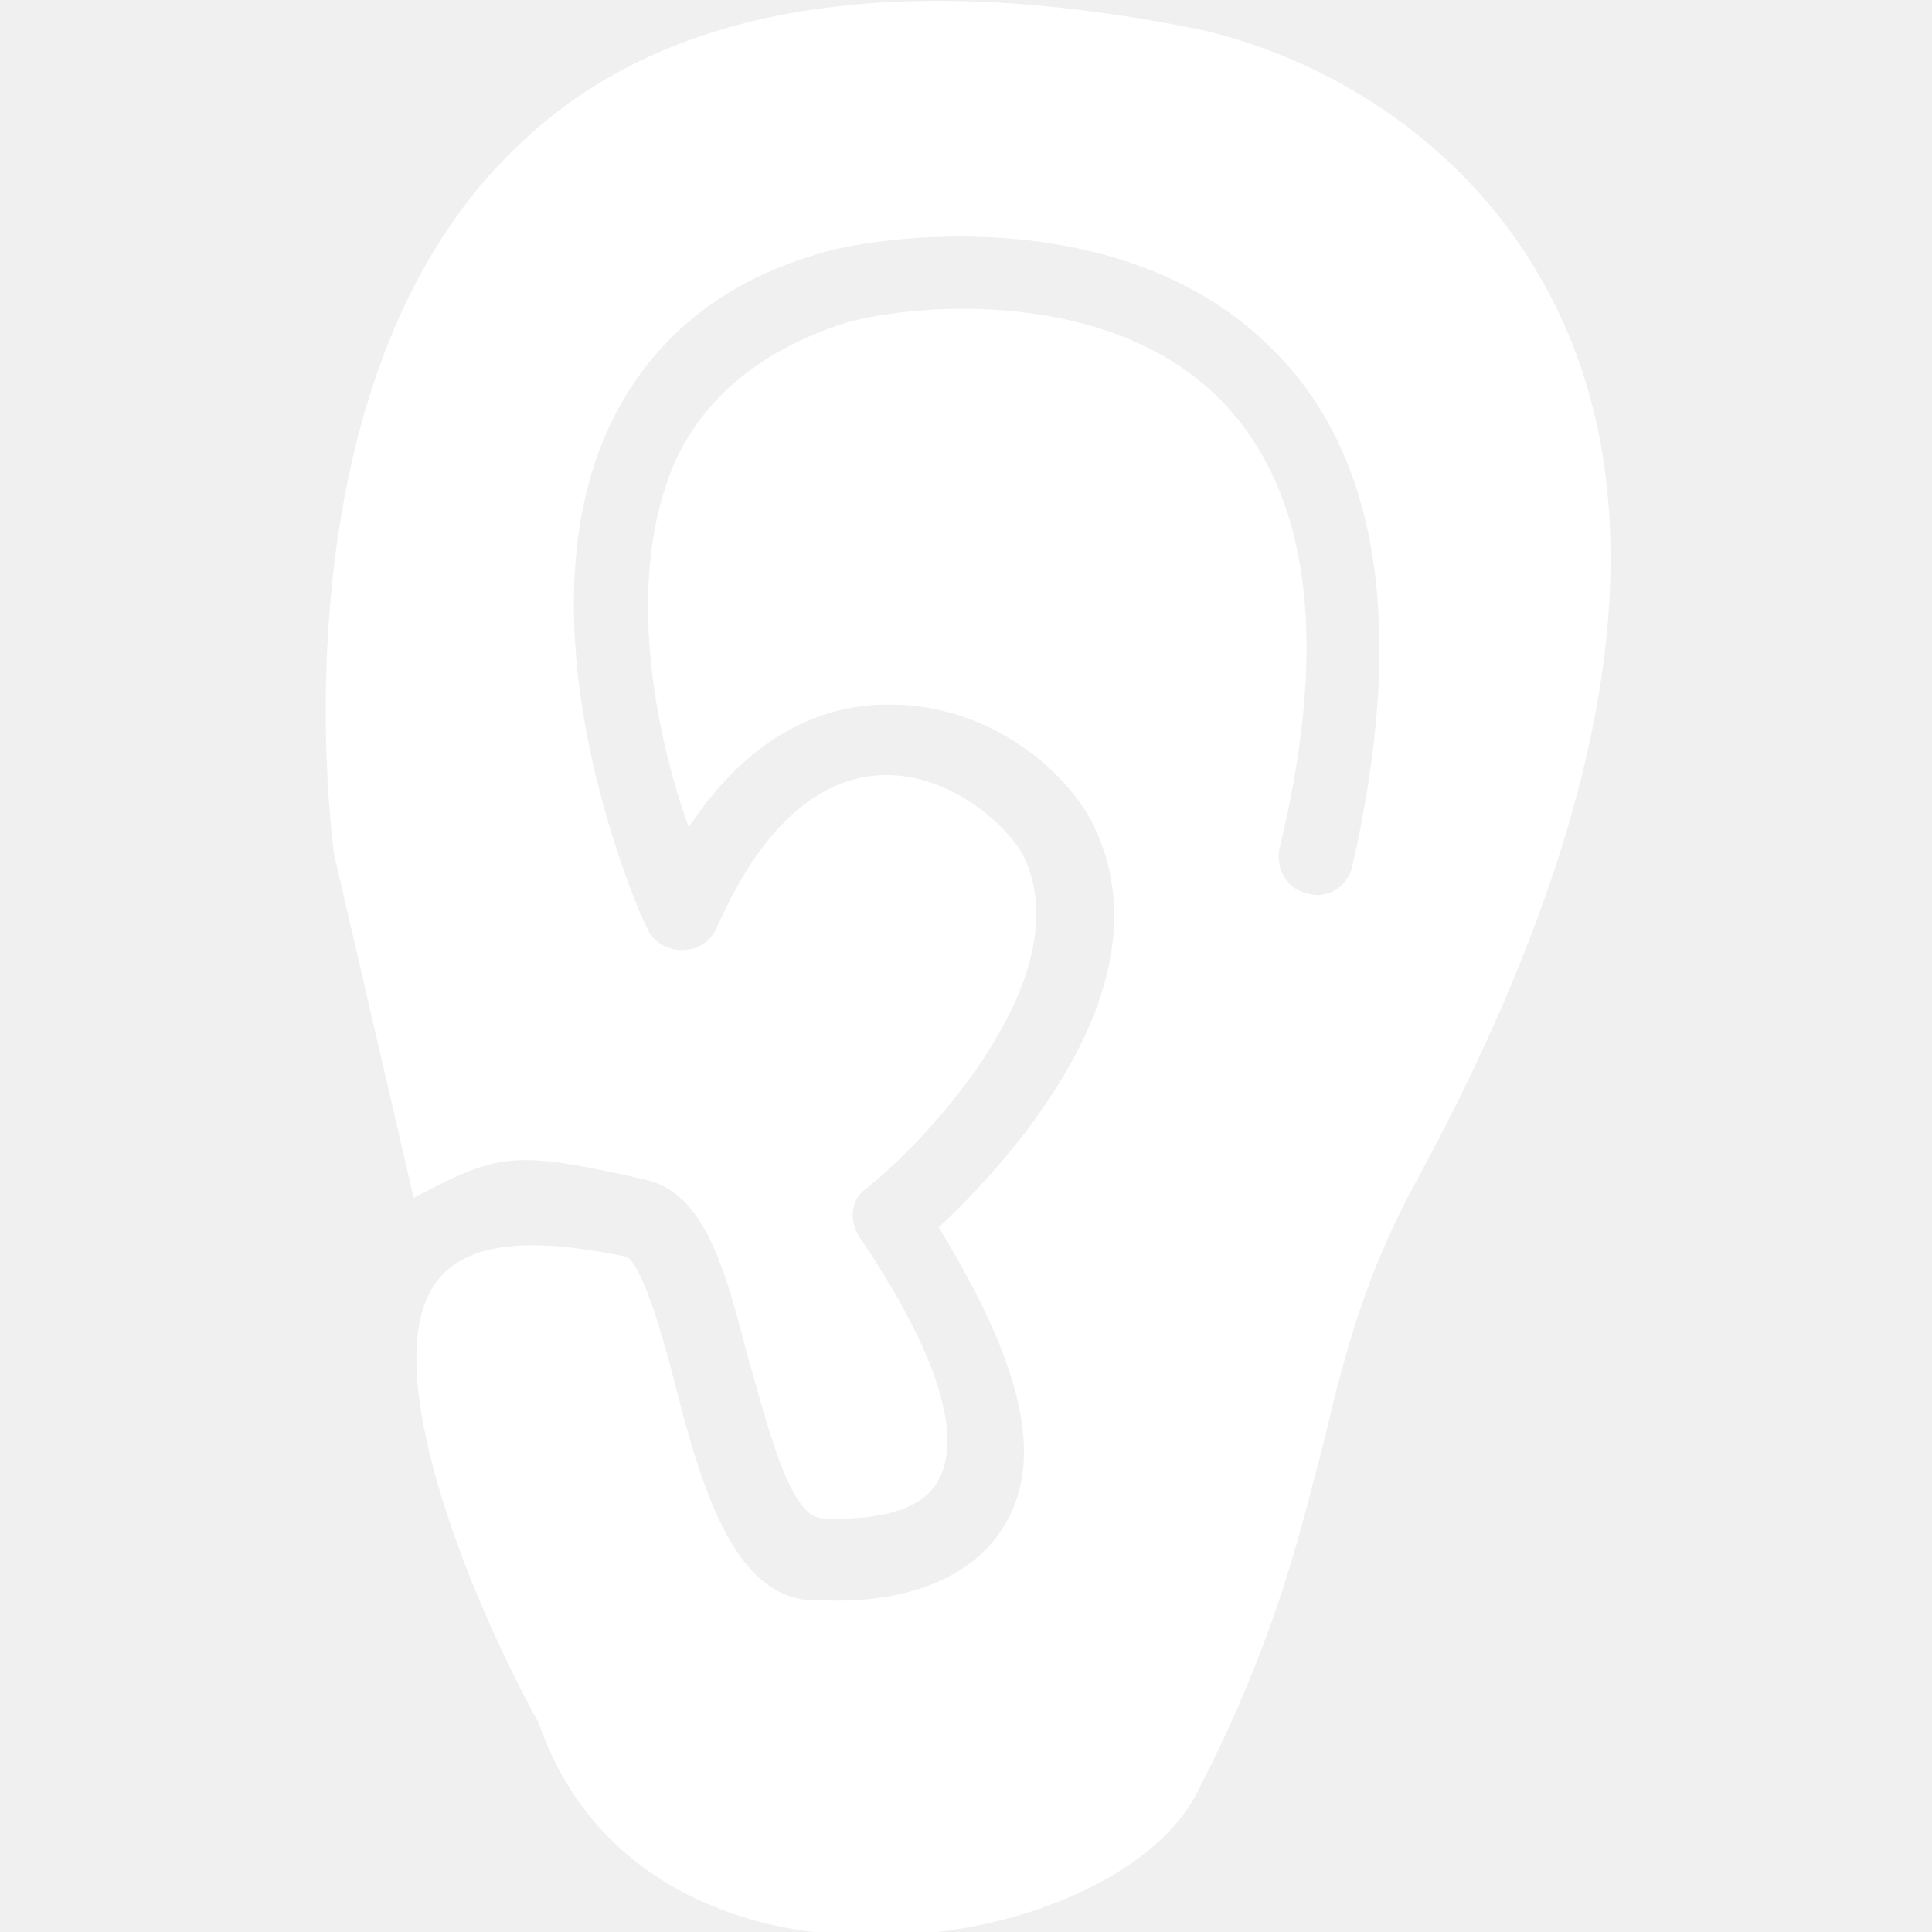
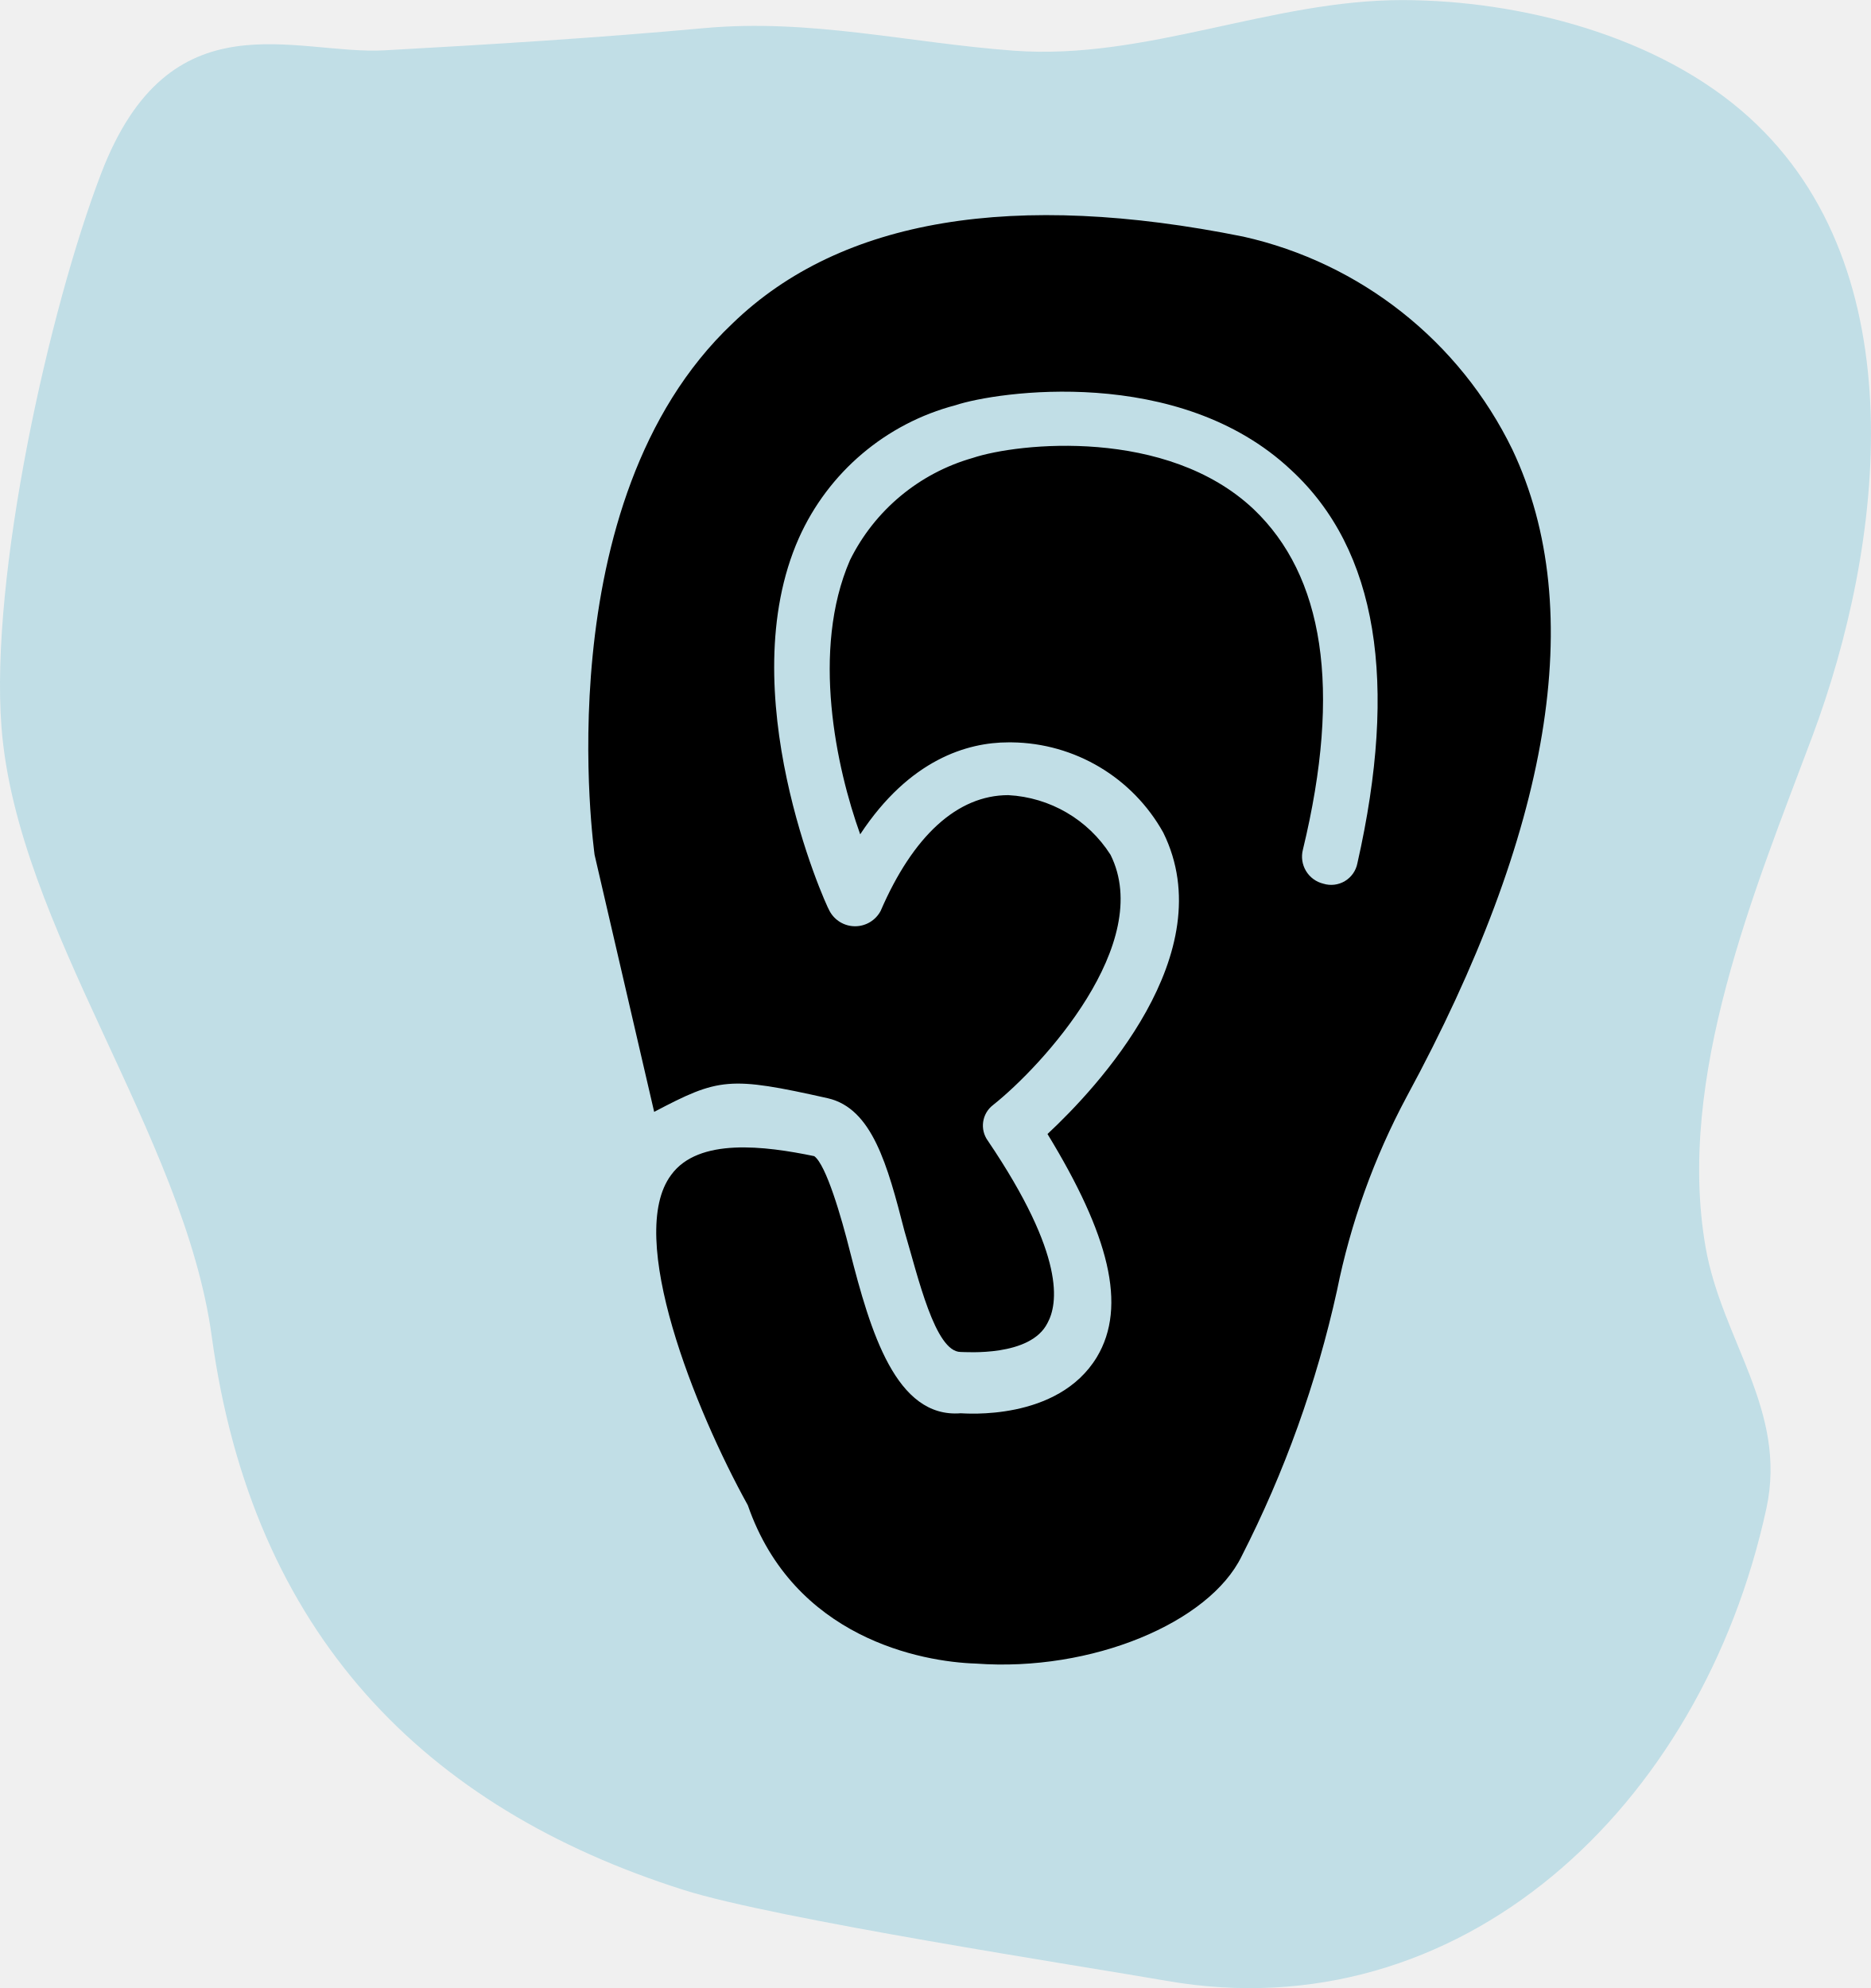
- <svg xmlns="http://www.w3.org/2000/svg" version="1.1" id="Warstwa_1" x="0px" y="0px" viewBox="0 0 85 85" enable-background="new 0 0 85 85" xml:space="preserve">
-   <path fill="#FFFFFF" d="M18.2,52.7c3.8-2,4.4-2.1,10.2-0.8c2.6,0.6,3.5,3.9,4.5,7.8c0.8,2.7,1.8,7.1,3.3,7.1c0.3,0,4.1,0.3,5.1-1.7  c0.6-1.1,1.1-3.9-3.5-10.7c-0.5-0.8-0.3-1.7,0.3-2.1C41,50,47.6,42.8,45,37.6c-0.8-1.4-3.2-3.5-6-3.5l0,0c-3,0-5.6,2.4-7.5,6.8  c-0.3,0.6-0.9,0.9-1.5,0.9c-0.6,0-1.2-0.3-1.5-0.9C28.2,40.4,22.7,28,26.7,19c1.7-3.8,4.8-6.5,9.2-7.8c2.4-0.8,13.1-2.4,19.7,3.8  c5.1,4.7,6.3,12.5,3.9,23.1c-0.2,0.9-1.1,1.5-2,1.2c-0.9-0.2-1.4-1.1-1.2-2c2.3-9.5,1.2-16.1-2.9-20c-5.1-4.8-13.8-3.9-16.5-3  c-3.5,1.2-5.9,3.2-7.2,6c-2.3,5.3-0.8,12.2,0.6,16.1C33.2,32,36.6,31,39,31h0.2c4.4,0,7.8,3,8.9,5.3c3.5,7.1-3.9,15-6.8,17.7  c3.6,5.9,4.7,10.1,2.9,13.1c-2.3,3.8-7.8,3.3-8,3.3c-3.8,0.3-5.3-4.8-6.5-9.5c-0.5-2-1.4-5.1-2.1-5.6c-2.9-0.6-6.8-1.1-8.4,1.1  c-2.7,3.6,1.4,13.8,4.5,19.4c2.7,7.8,10.2,9.2,13.4,9.3c6.8,0.5,13.7-2.4,15.6-6.3c3.5-6.8,4.5-11.4,5.6-15.6  c0.9-3.8,1.8-7.2,4.1-11.4c8.4-15.5,10.7-28.5,6.2-38C65,6.2,58.1,2.5,52.8,1.3c-13.4-2.7-23.6-1.1-30,5.1  c-11.1,10.5-8.1,31.1-8.1,31.2L18.2,52.7z" />
+ <svg xmlns="http://www.w3.org/2000/svg" id="Component_4_1" data-name="Component 4 – 1" width="109.88" height="116.748" viewBox="0 0 109.88 116.748">
+   <path id="Vector_13_" data-name="Vector (13)" d="M6.3,10.413C10.326-.094,17.674,3.481,22.951,3.189c6.271-.347,12.465-.728,18.724-1.3,6.282-.579,12.018.863,18.229,1.322,7.753.573,15.1-2.982,22.825-2.972,6.823.009,15.029,2.053,20.366,6.9,9.858,8.949,7.908,25.1,3.69,36.365-3.361,8.976-7.994,20-6.262,29.959.951,5.471,4.822,9.6,3.572,15.361-3.823,17.616-18.01,30.741-35.228,27.737-5-.872-22.938-3.621-28.355-5.336C25.272,106.395,15.178,96.182,12.792,78.71,11.173,66.858,1.343,54.682.443,42.92-.235,34.054,3.218,18.453,6.3,10.413Z" transform="translate(-0.357 -0.234)" fill="#c1dee6" fill-rule="evenodd" />
+   <path id="exercise32" d="M18.2,52.7c3.8-2,4.4-2.1,10.2-.8,2.6.6,3.5,3.9,4.5,7.8.8,2.7,1.8,7.1,3.3,7.1.3,0,4.1.3,5.1-1.7.6-1.1,1.1-3.9-3.5-10.7a1.517,1.517,0,0,1,.3-2.1C41,50,47.6,42.8,45,37.6a7.591,7.591,0,0,0-6-3.5h0c-3,0-5.6,2.4-7.5,6.8a1.7,1.7,0,0,1-3,0c-.3-.5-5.8-12.9-1.8-21.9a13.951,13.951,0,0,1,9.2-7.8C38.3,10.4,49,8.8,55.6,15c5.1,4.7,6.3,12.5,3.9,23.1a1.566,1.566,0,0,1-2,1.2,1.636,1.636,0,0,1-1.2-2c2.3-9.5,1.2-16.1-2.9-20-5.1-4.8-13.8-3.9-16.5-3a11.567,11.567,0,0,0-7.2,6c-2.3,5.3-.8,12.2.6,16.1C33.2,32,36.6,31,39,31h.2a10.325,10.325,0,0,1,8.9,5.3c3.5,7.1-3.9,15-6.8,17.7,3.6,5.9,4.7,10.1,2.9,13.1-2.3,3.8-7.8,3.3-8,3.3-3.8.3-5.3-4.8-6.5-9.5-.5-2-1.4-5.1-2.1-5.6-2.9-.6-6.8-1.1-8.4,1.1-2.7,3.6,1.4,13.8,4.5,19.4,2.7,7.8,10.2,9.2,13.4,9.3,6.8.5,13.7-2.4,15.6-6.3a65.166,65.166,0,0,0,5.6-15.6,41.5,41.5,0,0,1,4.1-11.4c8.4-15.5,10.7-28.5,6.2-38A23.22,23.22,0,0,0,52.8,1.3C39.4-1.4,29.2.2,22.8,6.4c-11.1,10.5-8.1,31.1-8.1,31.2Z" transform="translate(20.219 12.596)" />
</svg>
